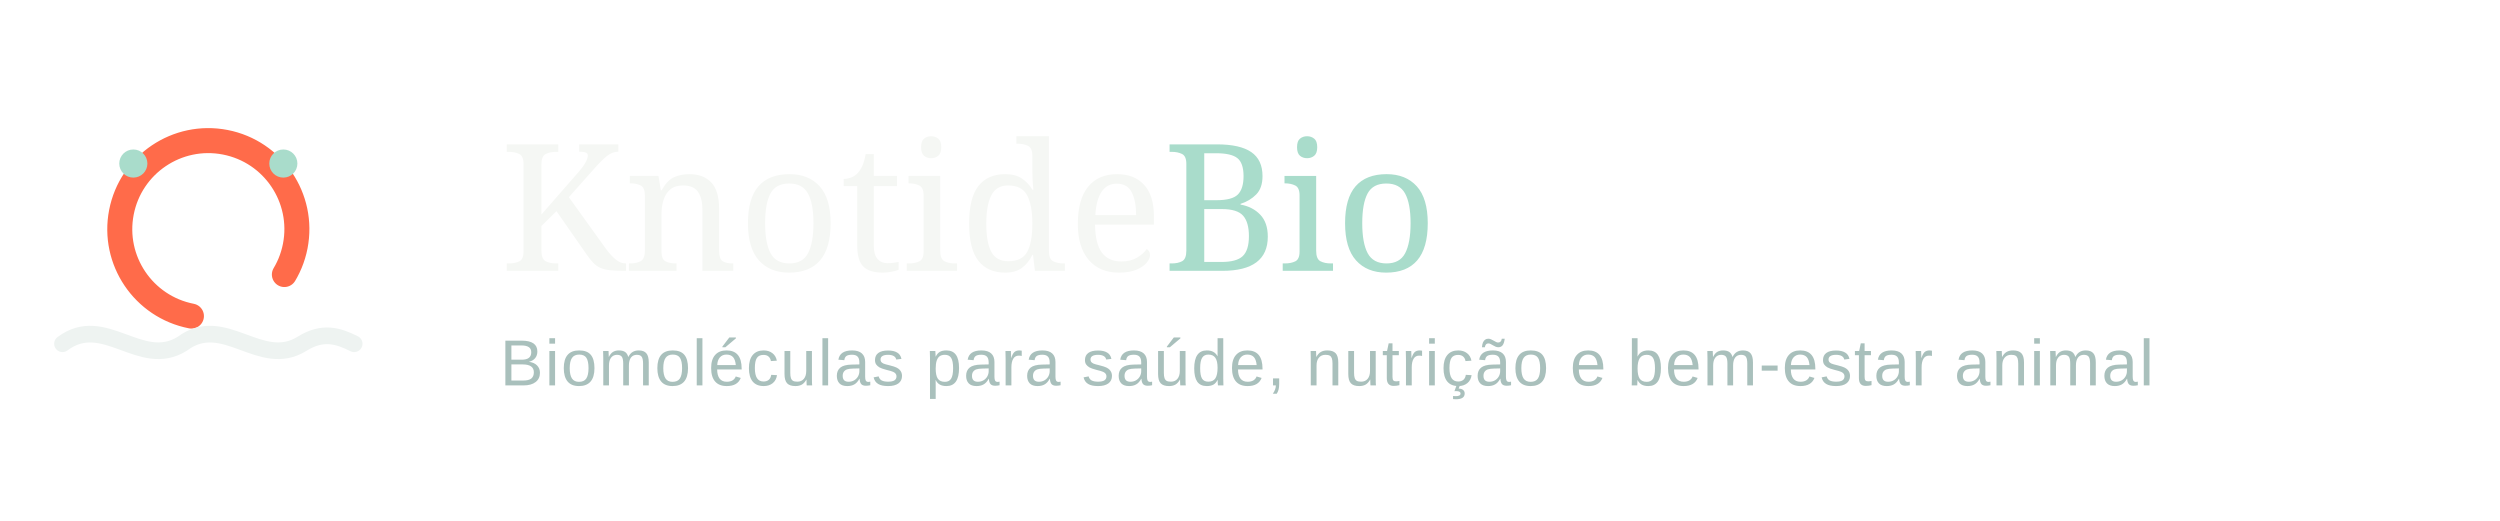
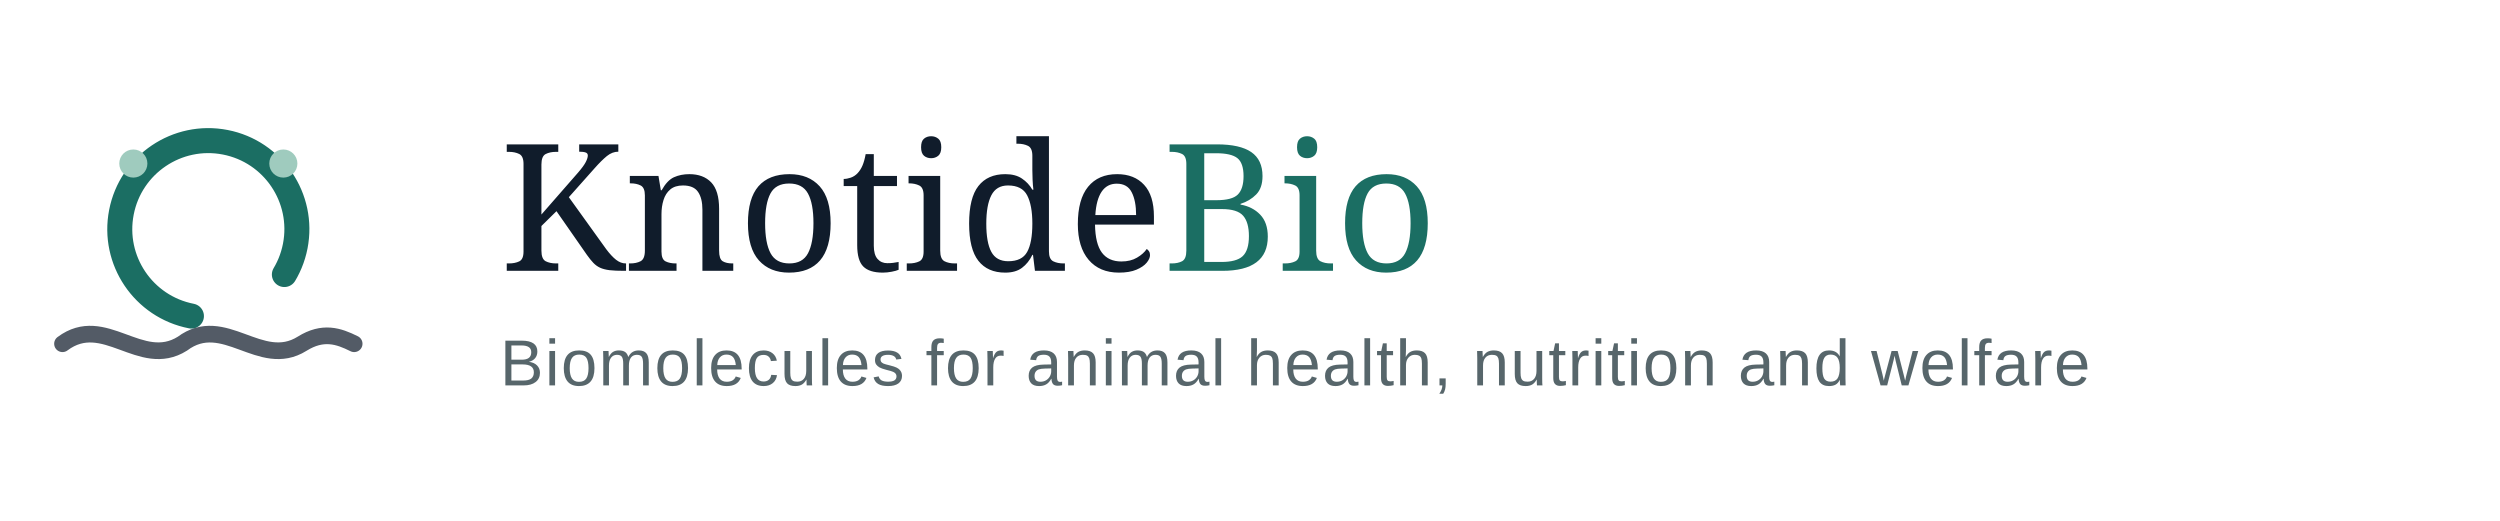
<svg xmlns="http://www.w3.org/2000/svg" width="480" height="100" viewBox="0 0 480 100">
  <g transform="translate(0,10)">
-     <circle cx="40" cy="34" r="17" fill="none" stroke="#FF6B4A" stroke-width="4.8" stroke-linecap="round" stroke-dasharray="86 21" transform="rotate(101 40 34)" />
-     <circle cx="25.6" cy="21.4" r="2.7" fill="#A9DCCB" />
-     <circle cx="54.4" cy="21.4" r="2.7" fill="#A9DCCB" />
-     <path d="M 12 56 C 20 50, 27 61, 35 56 C 43 50, 50 61, 58 56 C 62 53.5, 65 54.5, 68 56" fill="none" stroke="#EEF3F1" stroke-width="3.2" stroke-linecap="round" />
+     <circle cx="40" cy="34" r="17" fill="none" stroke="#1B6E63" stroke-width="4.8" stroke-linecap="round" stroke-dasharray="86 21" transform="rotate(101 40 34)" />
+     <circle cx="25.6" cy="21.4" r="2.7" fill="#9FCBBE" />
+     <circle cx="54.4" cy="21.4" r="2.7" fill="#9FCBBE" />
+     <path d="M 12 56 C 20 50, 27 61, 35 56 C 43 50, 50 61, 58 56 C 62 53.5, 65 54.5, 68 56" fill="none" stroke="#101C2B" stroke-width="3.2" stroke-linecap="round" opacity="0.72" />
  </g>
-   <text x="96" y="52" font-family="Fraunces, Georgia, serif" font-size="34" font-weight="500" fill="#F5F7F4">Knotide<tspan fill="#A9DCCB">Bio</tspan>
+   <text x="96" y="52" font-family="Fraunces, Georgia, serif" font-size="34" font-weight="500" fill="#101C2B">Knotide<tspan fill="#1B6E63">Bio</tspan>
  </text>
-   <text x="96" y="74" font-family="Public Sans, Arial, sans-serif" font-size="12.5" fill="#A9C0BC" letter-spacing="0.3">Biomoléculas para saúde, nutrição e bem-estar animal</text>
+   <text x="96" y="74" font-family="Public Sans, Arial, sans-serif" font-size="12.5" fill="#57666B" letter-spacing="0.3">Biomolecules for animal health, nutrition and welfare</text>
</svg>
